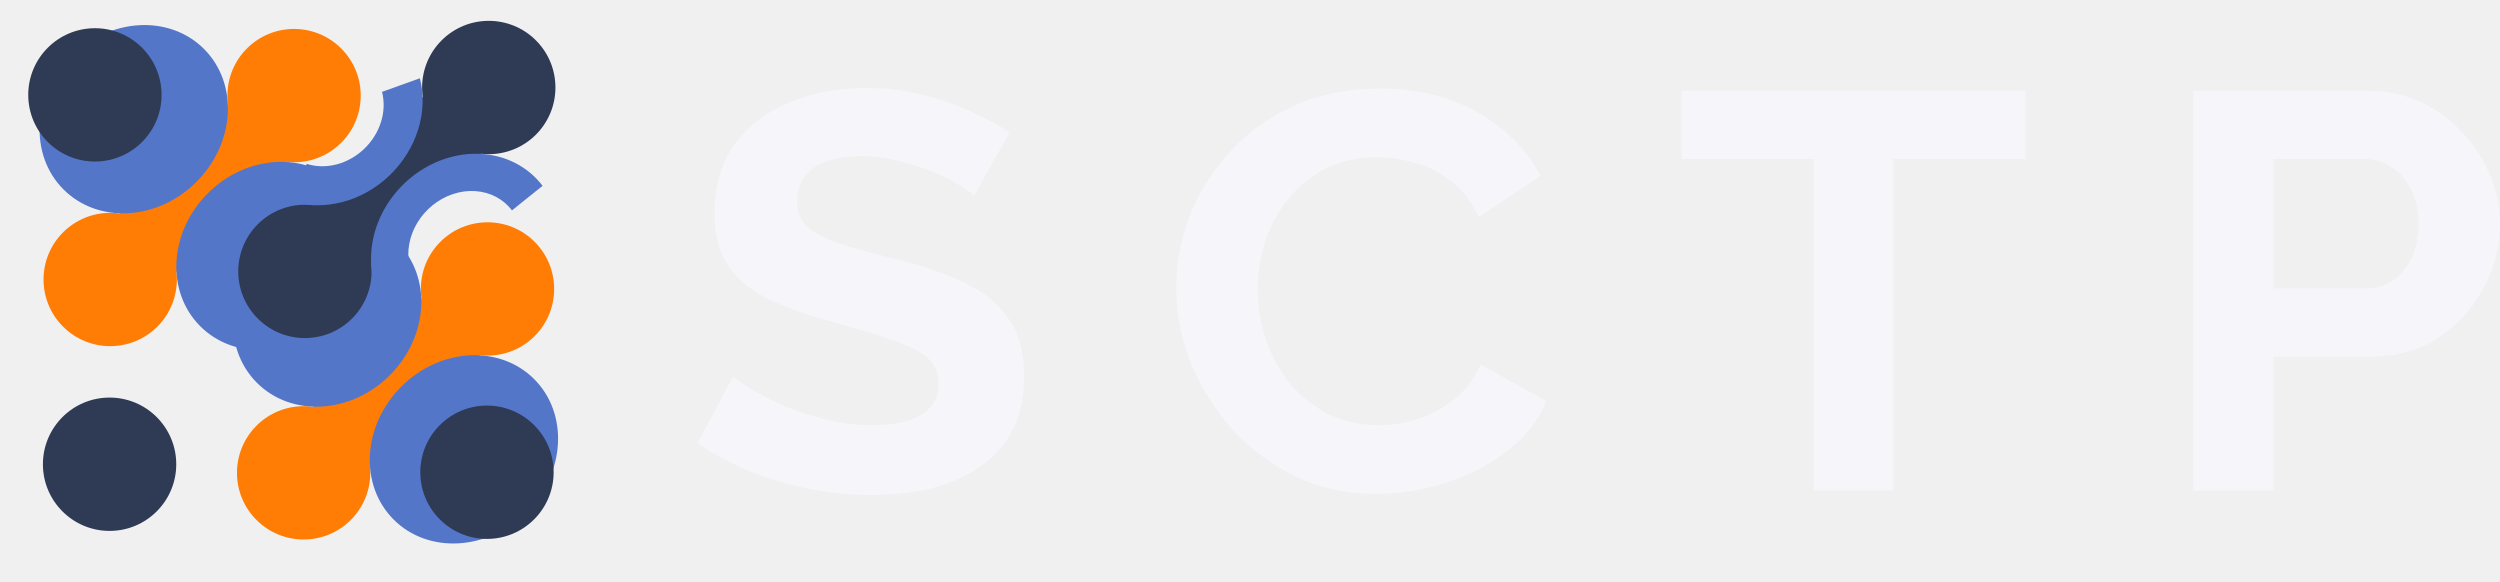
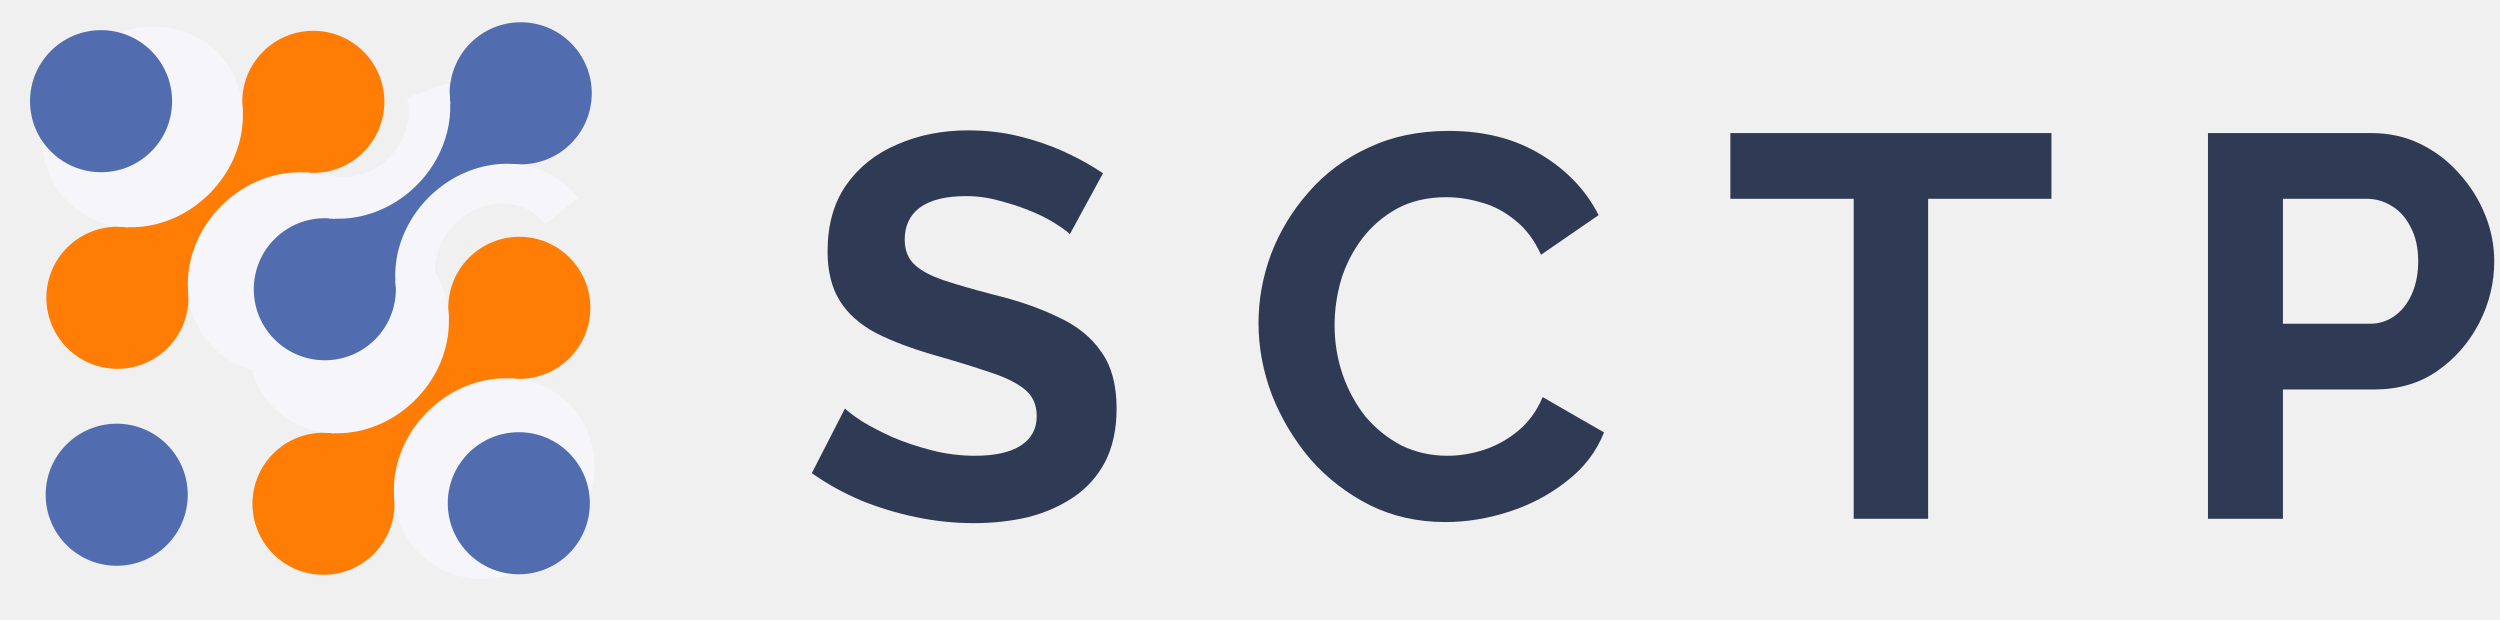
- <svg xmlns="http://www.w3.org/2000/svg" width="129" height="30" viewBox="0 0 129 30" fill="none">
-   <path d="M50.264 10.091C50.124 9.955 49.864 9.771 49.483 9.539C49.123 9.306 48.672 9.084 48.132 8.871C47.611 8.658 47.041 8.474 46.42 8.319C45.8 8.145 45.169 8.057 44.528 8.057C43.407 8.057 42.556 8.261 41.976 8.667C41.415 9.074 41.135 9.645 41.135 10.381C41.135 10.943 41.315 11.388 41.675 11.717C42.036 12.046 42.576 12.327 43.297 12.56C44.018 12.792 44.919 13.044 46 13.315C47.401 13.644 48.612 14.051 49.633 14.535C50.674 14.999 51.465 15.619 52.006 16.394C52.566 17.149 52.846 18.156 52.846 19.414C52.846 20.518 52.636 21.467 52.216 22.261C51.795 23.035 51.215 23.665 50.474 24.149C49.733 24.633 48.893 24.991 47.952 25.224C47.011 25.436 46.01 25.543 44.949 25.543C43.888 25.543 42.827 25.436 41.766 25.224C40.705 25.011 39.684 24.71 38.703 24.323C37.722 23.916 36.821 23.432 36 22.871L37.832 19.414C38.012 19.589 38.332 19.821 38.793 20.111C39.253 20.383 39.814 20.663 40.474 20.954C41.135 21.225 41.856 21.457 42.636 21.651C43.417 21.845 44.208 21.941 45.009 21.941C46.13 21.941 46.981 21.757 47.561 21.389C48.142 21.021 48.432 20.499 48.432 19.821C48.432 19.201 48.202 18.717 47.742 18.369C47.281 18.02 46.64 17.72 45.82 17.468C44.999 17.197 44.028 16.907 42.907 16.597C41.565 16.229 40.444 15.822 39.544 15.377C38.643 14.912 37.972 14.331 37.532 13.634C37.091 12.937 36.871 12.066 36.871 11.02C36.871 9.607 37.211 8.425 37.892 7.477C38.593 6.508 39.533 5.782 40.715 5.298C41.896 4.795 43.207 4.543 44.648 4.543C45.649 4.543 46.59 4.649 47.471 4.862C48.372 5.075 49.213 5.356 49.994 5.705C50.774 6.053 51.475 6.431 52.096 6.838L50.264 10.091Z" fill="#F6F6FA" />
-   <path d="M60.693 14.854C60.693 13.595 60.923 12.366 61.383 11.165C61.864 9.945 62.554 8.842 63.455 7.854C64.356 6.847 65.457 6.053 66.758 5.472C68.06 4.872 69.541 4.572 71.203 4.572C73.165 4.572 74.856 4.988 76.278 5.821C77.719 6.654 78.79 7.738 79.491 9.074L76.308 11.194C75.948 10.42 75.477 9.81 74.897 9.365C74.316 8.9 73.695 8.58 73.035 8.406C72.374 8.212 71.723 8.116 71.083 8.116C70.042 8.116 69.131 8.319 68.35 8.726C67.589 9.132 66.949 9.665 66.428 10.323C65.908 10.981 65.517 11.717 65.257 12.53C65.017 13.344 64.897 14.157 64.897 14.97C64.897 15.88 65.047 16.762 65.347 17.613C65.647 18.446 66.068 19.192 66.608 19.85C67.169 20.489 67.83 21.002 68.59 21.389C69.371 21.757 70.222 21.941 71.143 21.941C71.803 21.941 72.474 21.835 73.155 21.622C73.835 21.409 74.466 21.07 75.047 20.605C75.627 20.14 76.078 19.54 76.398 18.804L79.791 20.692C79.371 21.719 78.68 22.59 77.719 23.306C76.778 24.023 75.717 24.565 74.536 24.933C73.355 25.301 72.184 25.485 71.023 25.485C69.501 25.485 68.11 25.185 66.849 24.584C65.587 23.965 64.496 23.151 63.575 22.145C62.675 21.118 61.964 19.976 61.443 18.717C60.943 17.439 60.693 16.151 60.693 14.854Z" fill="#F6F6FA" />
-   <path d="M104.522 8.203H97.705V25.311H93.591V8.203H86.775V4.688H104.522V8.203Z" fill="#F6F6FA" />
-   <path d="M113.175 25.311V4.688H122.213C123.194 4.688 124.095 4.882 124.916 5.269C125.737 5.656 126.448 6.179 127.048 6.838C127.669 7.496 128.149 8.232 128.49 9.045C128.83 9.858 129 10.691 129 11.543C129 12.705 128.72 13.809 128.159 14.854C127.599 15.9 126.828 16.752 125.847 17.41C124.866 18.069 123.705 18.398 122.364 18.398H117.319V25.311H113.175ZM117.319 14.883H122.123C122.624 14.883 123.074 14.748 123.475 14.477C123.875 14.206 124.195 13.818 124.436 13.315C124.676 12.792 124.796 12.201 124.796 11.543C124.796 10.826 124.656 10.217 124.375 9.713C124.115 9.21 123.765 8.832 123.324 8.58C122.904 8.329 122.444 8.203 121.943 8.203H117.319V14.883Z" fill="#F6F6FA" />
-   <g clip-path="url(#clip0_10017_459141)">
-     <circle cx="25.154" cy="14.91" r="3.44" transform="rotate(135 25.1545 14.9102)" fill="#FF7D05" />
-     <circle cx="15.667" cy="24.398" r="3.44" transform="rotate(135 15.6672 24.3984)" fill="#FF7D05" />
-     <rect x="25.493" y="17.59" width="10.802" height="4.197" transform="rotate(135 25.4932 17.5898)" fill="#FF7D05" />
-     <ellipse cx="23.938" cy="23.186" rx="5.126" ry="4.575" transform="rotate(135 23.9381 23.1861)" fill="#5476C9" />
-     <ellipse cx="16.883" cy="16.128" rx="5.126" ry="4.575" transform="rotate(135 16.8825 16.1275)" fill="#5476C9" />
-     <circle cx="15.174" cy="4.934" r="3.44" transform="rotate(135 15.174 4.93359)" fill="#FF7D05" />
-     <circle cx="5.687" cy="14.422" r="3.44" transform="rotate(135 5.6867 14.4219)" fill="#FF7D05" />
-     <rect x="15.513" y="7.613" width="10.802" height="4.197" transform="rotate(135 15.5127 7.61328)" fill="#FF7D05" />
-     <ellipse cx="13.958" cy="13.21" rx="5.126" ry="4.575" transform="rotate(135 13.9577 13.2095)" fill="#5476C9" />
-     <ellipse cx="6.902" cy="6.151" rx="5.126" ry="4.575" transform="rotate(135 6.90199 6.15092)" fill="#5476C9" />
-     <circle cx="25.221" cy="4.516" r="3.44" transform="rotate(135 25.2209 4.51562)" fill="#2F3A55" />
-     <circle cx="15.734" cy="14.004" r="3.44" transform="rotate(135 15.7336 14.0039)" fill="#2F3A55" />
-     <rect x="25.56" y="7.191" width="10.802" height="4.197" transform="rotate(135 25.5596 7.19141)" fill="#2F3A55" />
-     <path d="M20.013 15.994C19.278 15.025 18.994 13.759 19.224 12.473C19.453 11.187 20.177 9.988 21.235 9.138C22.294 8.289 23.601 7.859 24.869 7.944C26.137 8.028 27.262 8.62 27.997 9.589L26.418 10.855C25.974 10.27 25.294 9.912 24.527 9.861C23.761 9.81 22.971 10.07 22.331 10.583C21.691 11.097 21.253 11.822 21.115 12.599C20.976 13.376 21.148 14.142 21.591 14.728L20.013 15.994Z" fill="#5476C9" />
-     <path d="M15.03 10.384C15.861 10.646 16.776 10.66 17.671 10.425C18.566 10.191 19.405 9.717 20.095 9.057C20.785 8.398 21.297 7.578 21.575 6.691C21.852 5.804 21.884 4.885 21.666 4.037L19.713 4.74C19.84 5.236 19.822 5.775 19.659 6.294C19.497 6.814 19.196 7.294 18.792 7.68C18.388 8.067 17.897 8.344 17.372 8.482C16.848 8.619 16.313 8.61 15.826 8.457L15.03 10.384Z" fill="#5476C9" />
-     <circle cx="5.655" cy="23.954" r="3.44" transform="rotate(-180 5.65461 23.9544)" fill="#2F3A55" />
-     <circle cx="4.898" cy="4.896" r="3.44" transform="rotate(-180 4.89778 4.89582)" fill="#2F3A55" />
-     <circle cx="25.127" cy="24.369" r="3.44" transform="rotate(-180 25.1273 24.3685)" fill="#2F3A55" />
+ <svg xmlns="http://www.w3.org/2000/svg" width="113" height="28" viewBox="0 0 113 28" fill="none">
+   <path d="M48.358 10.583C48.243 10.468 48.031 10.312 47.719 10.116C47.425 9.92 47.056 9.731 46.614 9.551C46.189 9.371 45.722 9.216 45.215 9.085C44.707 8.937 44.192 8.864 43.668 8.864C42.751 8.864 42.056 9.036 41.581 9.379C41.122 9.723 40.893 10.206 40.893 10.828C40.893 11.303 41.041 11.679 41.335 11.958C41.63 12.236 42.072 12.473 42.661 12.67C43.251 12.866 43.987 13.079 44.871 13.308C46.017 13.586 47.007 13.93 47.842 14.339C48.694 14.732 49.34 15.256 49.782 15.911C50.24 16.549 50.47 17.401 50.47 18.465C50.47 19.398 50.298 20.2 49.954 20.871C49.61 21.526 49.136 22.058 48.53 22.467C47.924 22.876 47.237 23.179 46.467 23.376C45.698 23.556 44.879 23.646 44.012 23.646C43.144 23.646 42.276 23.556 41.409 23.376C40.541 23.196 39.706 22.942 38.904 22.614C38.102 22.271 37.365 21.861 36.694 21.387L38.192 18.465C38.34 18.612 38.601 18.808 38.978 19.054C39.355 19.283 39.813 19.521 40.353 19.766C40.893 19.995 41.483 20.192 42.121 20.355C42.759 20.519 43.406 20.601 44.061 20.601C44.977 20.601 45.673 20.445 46.148 20.134C46.623 19.823 46.86 19.381 46.86 18.808C46.86 18.285 46.672 17.875 46.295 17.581C45.919 17.286 45.395 17.032 44.724 16.82C44.053 16.59 43.259 16.345 42.342 16.083C41.245 15.772 40.328 15.428 39.592 15.052C38.855 14.659 38.307 14.168 37.947 13.578C37.587 12.989 37.406 12.252 37.406 11.368C37.406 10.173 37.685 9.175 38.241 8.373C38.814 7.554 39.584 6.94 40.55 6.531C41.515 6.105 42.587 5.893 43.766 5.893C44.585 5.893 45.354 5.983 46.074 6.163C46.811 6.343 47.498 6.58 48.137 6.875C48.775 7.169 49.348 7.489 49.856 7.832L48.358 10.583Z" fill="#2F3A55" />
+   <path d="M56.885 14.61C56.885 13.546 57.074 12.506 57.45 11.491C57.843 10.46 58.408 9.527 59.145 8.692C59.881 7.841 60.782 7.169 61.846 6.678C62.91 6.171 64.121 5.917 65.48 5.917C67.084 5.917 68.467 6.269 69.629 6.973C70.808 7.677 71.684 8.594 72.257 9.723L69.654 11.516C69.359 10.861 68.975 10.345 68.5 9.969C68.025 9.576 67.518 9.306 66.978 9.158C66.437 8.995 65.905 8.913 65.381 8.913C64.53 8.913 63.785 9.085 63.147 9.428C62.525 9.772 62.001 10.222 61.575 10.779C61.15 11.336 60.831 11.958 60.618 12.645C60.421 13.333 60.323 14.02 60.323 14.708C60.323 15.477 60.446 16.222 60.691 16.942C60.937 17.646 61.281 18.276 61.723 18.833C62.181 19.373 62.721 19.807 63.343 20.134C63.982 20.445 64.677 20.601 65.431 20.601C65.971 20.601 66.519 20.511 67.076 20.331C67.632 20.151 68.148 19.864 68.623 19.471C69.097 19.079 69.466 18.571 69.728 17.949L72.502 19.545C72.159 20.413 71.594 21.149 70.808 21.755C70.039 22.361 69.171 22.819 68.205 23.13C67.239 23.441 66.282 23.597 65.332 23.597C64.088 23.597 62.95 23.343 61.919 22.835C60.888 22.312 59.996 21.624 59.243 20.773C58.506 19.905 57.925 18.939 57.499 17.875C57.09 16.795 56.885 15.706 56.885 14.61Z" fill="#2F3A55" />
+   <path d="M92.725 8.986H87.151V23.449H83.787V8.986H78.213V6.015H92.725V8.986Z" fill="#2F3A55" />
+   <path d="M99.8 23.449V6.015H107.191C107.993 6.015 108.73 6.179 109.401 6.506C110.072 6.834 110.653 7.276 111.144 7.832C111.652 8.389 112.045 9.011 112.323 9.699C112.601 10.386 112.74 11.09 112.74 11.81C112.74 12.793 112.511 13.726 112.053 14.61C111.594 15.494 110.964 16.214 110.162 16.77C109.36 17.327 108.41 17.605 107.314 17.605H103.188V23.449H99.8ZM103.188 14.634H107.117C107.526 14.634 107.895 14.52 108.222 14.29C108.55 14.061 108.812 13.734 109.008 13.308C109.204 12.866 109.303 12.367 109.303 11.81C109.303 11.205 109.188 10.689 108.959 10.263C108.746 9.838 108.46 9.519 108.099 9.306C107.756 9.093 107.379 8.986 106.97 8.986H103.188V14.634Z" fill="#2F3A55" />
+   <g clip-path="url(#clip0_10024_15784)">
+     <circle cx="23.473" cy="13.914" r="3.211" transform="rotate(135 23.473 13.9141)" fill="#FF7D05" />
+     <circle cx="14.621" cy="22.77" r="3.211" transform="rotate(135 14.6214 22.7705)" fill="#FF7D05" />
+     <rect x="23.791" y="16.413" width="10.082" height="3.917" transform="rotate(135 23.791 16.4131)" fill="#FF7D05" />
+     <ellipse cx="22.339" cy="21.634" rx="4.784" ry="4.27" transform="rotate(135 22.3388 21.6338)" fill="#F6F6FA" />
+     <ellipse cx="15.756" cy="15.05" rx="4.784" ry="4.27" transform="rotate(135 15.7558 15.0498)" fill="#F6F6FA" />
+     <circle cx="14.161" cy="4.604" r="3.211" transform="rotate(135 14.1614 4.60352)" fill="#FF7D05" />
+     <circle cx="5.307" cy="13.459" r="3.211" transform="rotate(135 5.30694 13.459)" fill="#FF7D05" />
+     <rect x="14.477" y="7.101" width="10.082" height="3.917" transform="rotate(135 14.4766 7.10059)" fill="#FF7D05" />
+     <ellipse cx="13.023" cy="12.323" rx="4.784" ry="4.27" transform="rotate(135 13.0234 12.3232)" fill="#F6F6FA" />
+     <ellipse cx="6.443" cy="5.737" rx="4.784" ry="4.27" transform="rotate(135 6.44329 5.73728)" fill="#F6F6FA" />
+     <circle cx="23.536" cy="4.218" r="3.211" transform="rotate(135 23.5364 4.21777)" fill="#516DB0" />
+     <circle cx="14.682" cy="13.073" r="3.211" transform="rotate(135 14.6819 13.0732)" fill="#516DB0" />
+     <rect x="23.852" y="6.715" width="10.082" height="3.917" transform="rotate(135 23.8516 6.71484)" fill="#516DB0" />
+     <path d="M18.672 14.927C17.987 14.023 17.722 12.84 17.936 11.64C18.15 10.44 18.826 9.321 19.814 8.528C20.802 7.735 22.022 7.334 23.205 7.413C24.389 7.492 25.439 8.044 26.124 8.948L24.651 10.13C24.236 9.584 23.602 9.25 22.886 9.202C22.171 9.155 21.433 9.397 20.836 9.876C20.239 10.356 19.831 11.032 19.701 11.758C19.572 12.483 19.732 13.198 20.146 13.745L18.672 14.927Z" fill="#F6F6FA" />
+     <path d="M14.026 9.693C14.802 9.937 15.655 9.95 16.49 9.731C17.325 9.512 18.109 9.07 18.753 8.454C19.396 7.839 19.875 7.074 20.134 6.246C20.393 5.418 20.423 4.56 20.219 3.769L18.396 4.424C18.515 4.888 18.498 5.39 18.346 5.875C18.194 6.36 17.914 6.808 17.537 7.169C17.16 7.53 16.701 7.789 16.212 7.917C15.723 8.045 15.223 8.037 14.768 7.894L14.026 9.693Z" fill="#F6F6FA" />
+     <circle cx="5.276" cy="22.361" r="3.211" transform="rotate(-180 5.27556 22.3615)" fill="#516DB0" />
+     <circle cx="4.569" cy="4.573" r="3.211" transform="rotate(-180 4.56853 4.57341)" fill="#516DB0" />
+     <circle cx="23.449" cy="22.746" r="3.211" transform="rotate(-180 23.4494 22.7463)" fill="#516DB0" />
  </g>
  <defs>
-     <clipPath id="clip0_10017_459141">
-       <rect width="30" height="30" fill="white" />
+     <clipPath id="clip0_10024_15784">
+       <rect width="28" height="28" fill="white" />
    </clipPath>
  </defs>
</svg>
